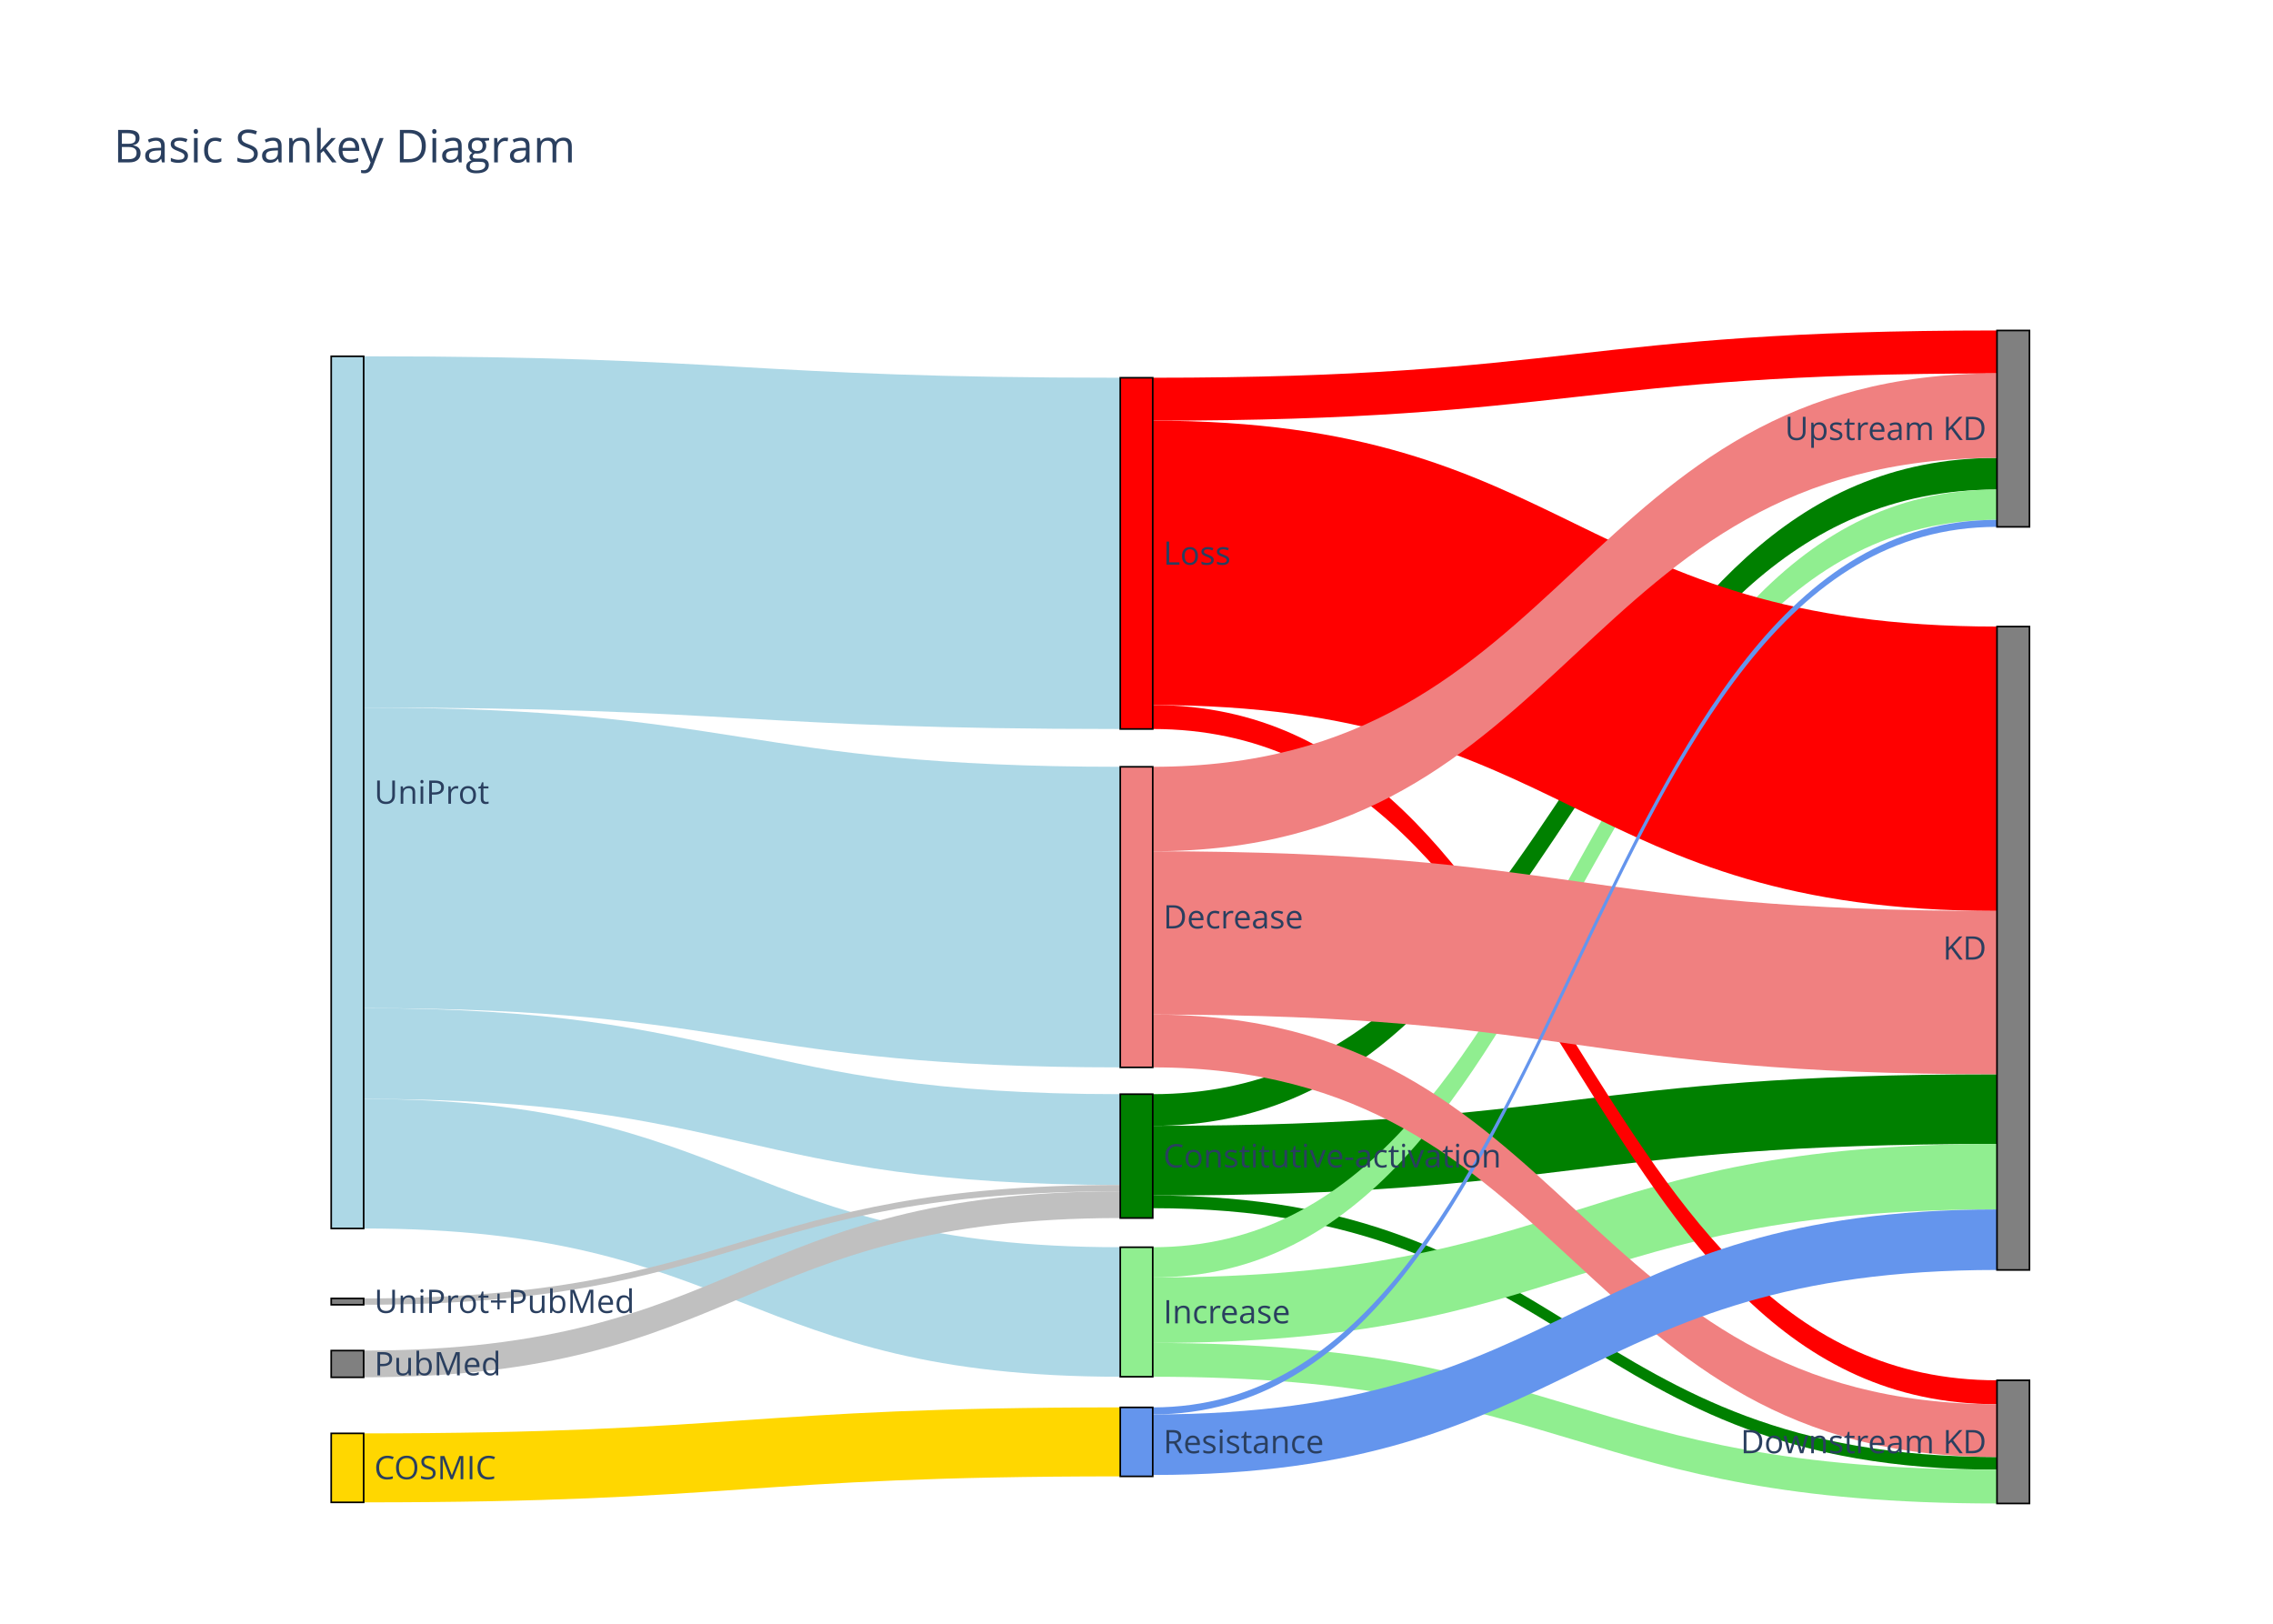
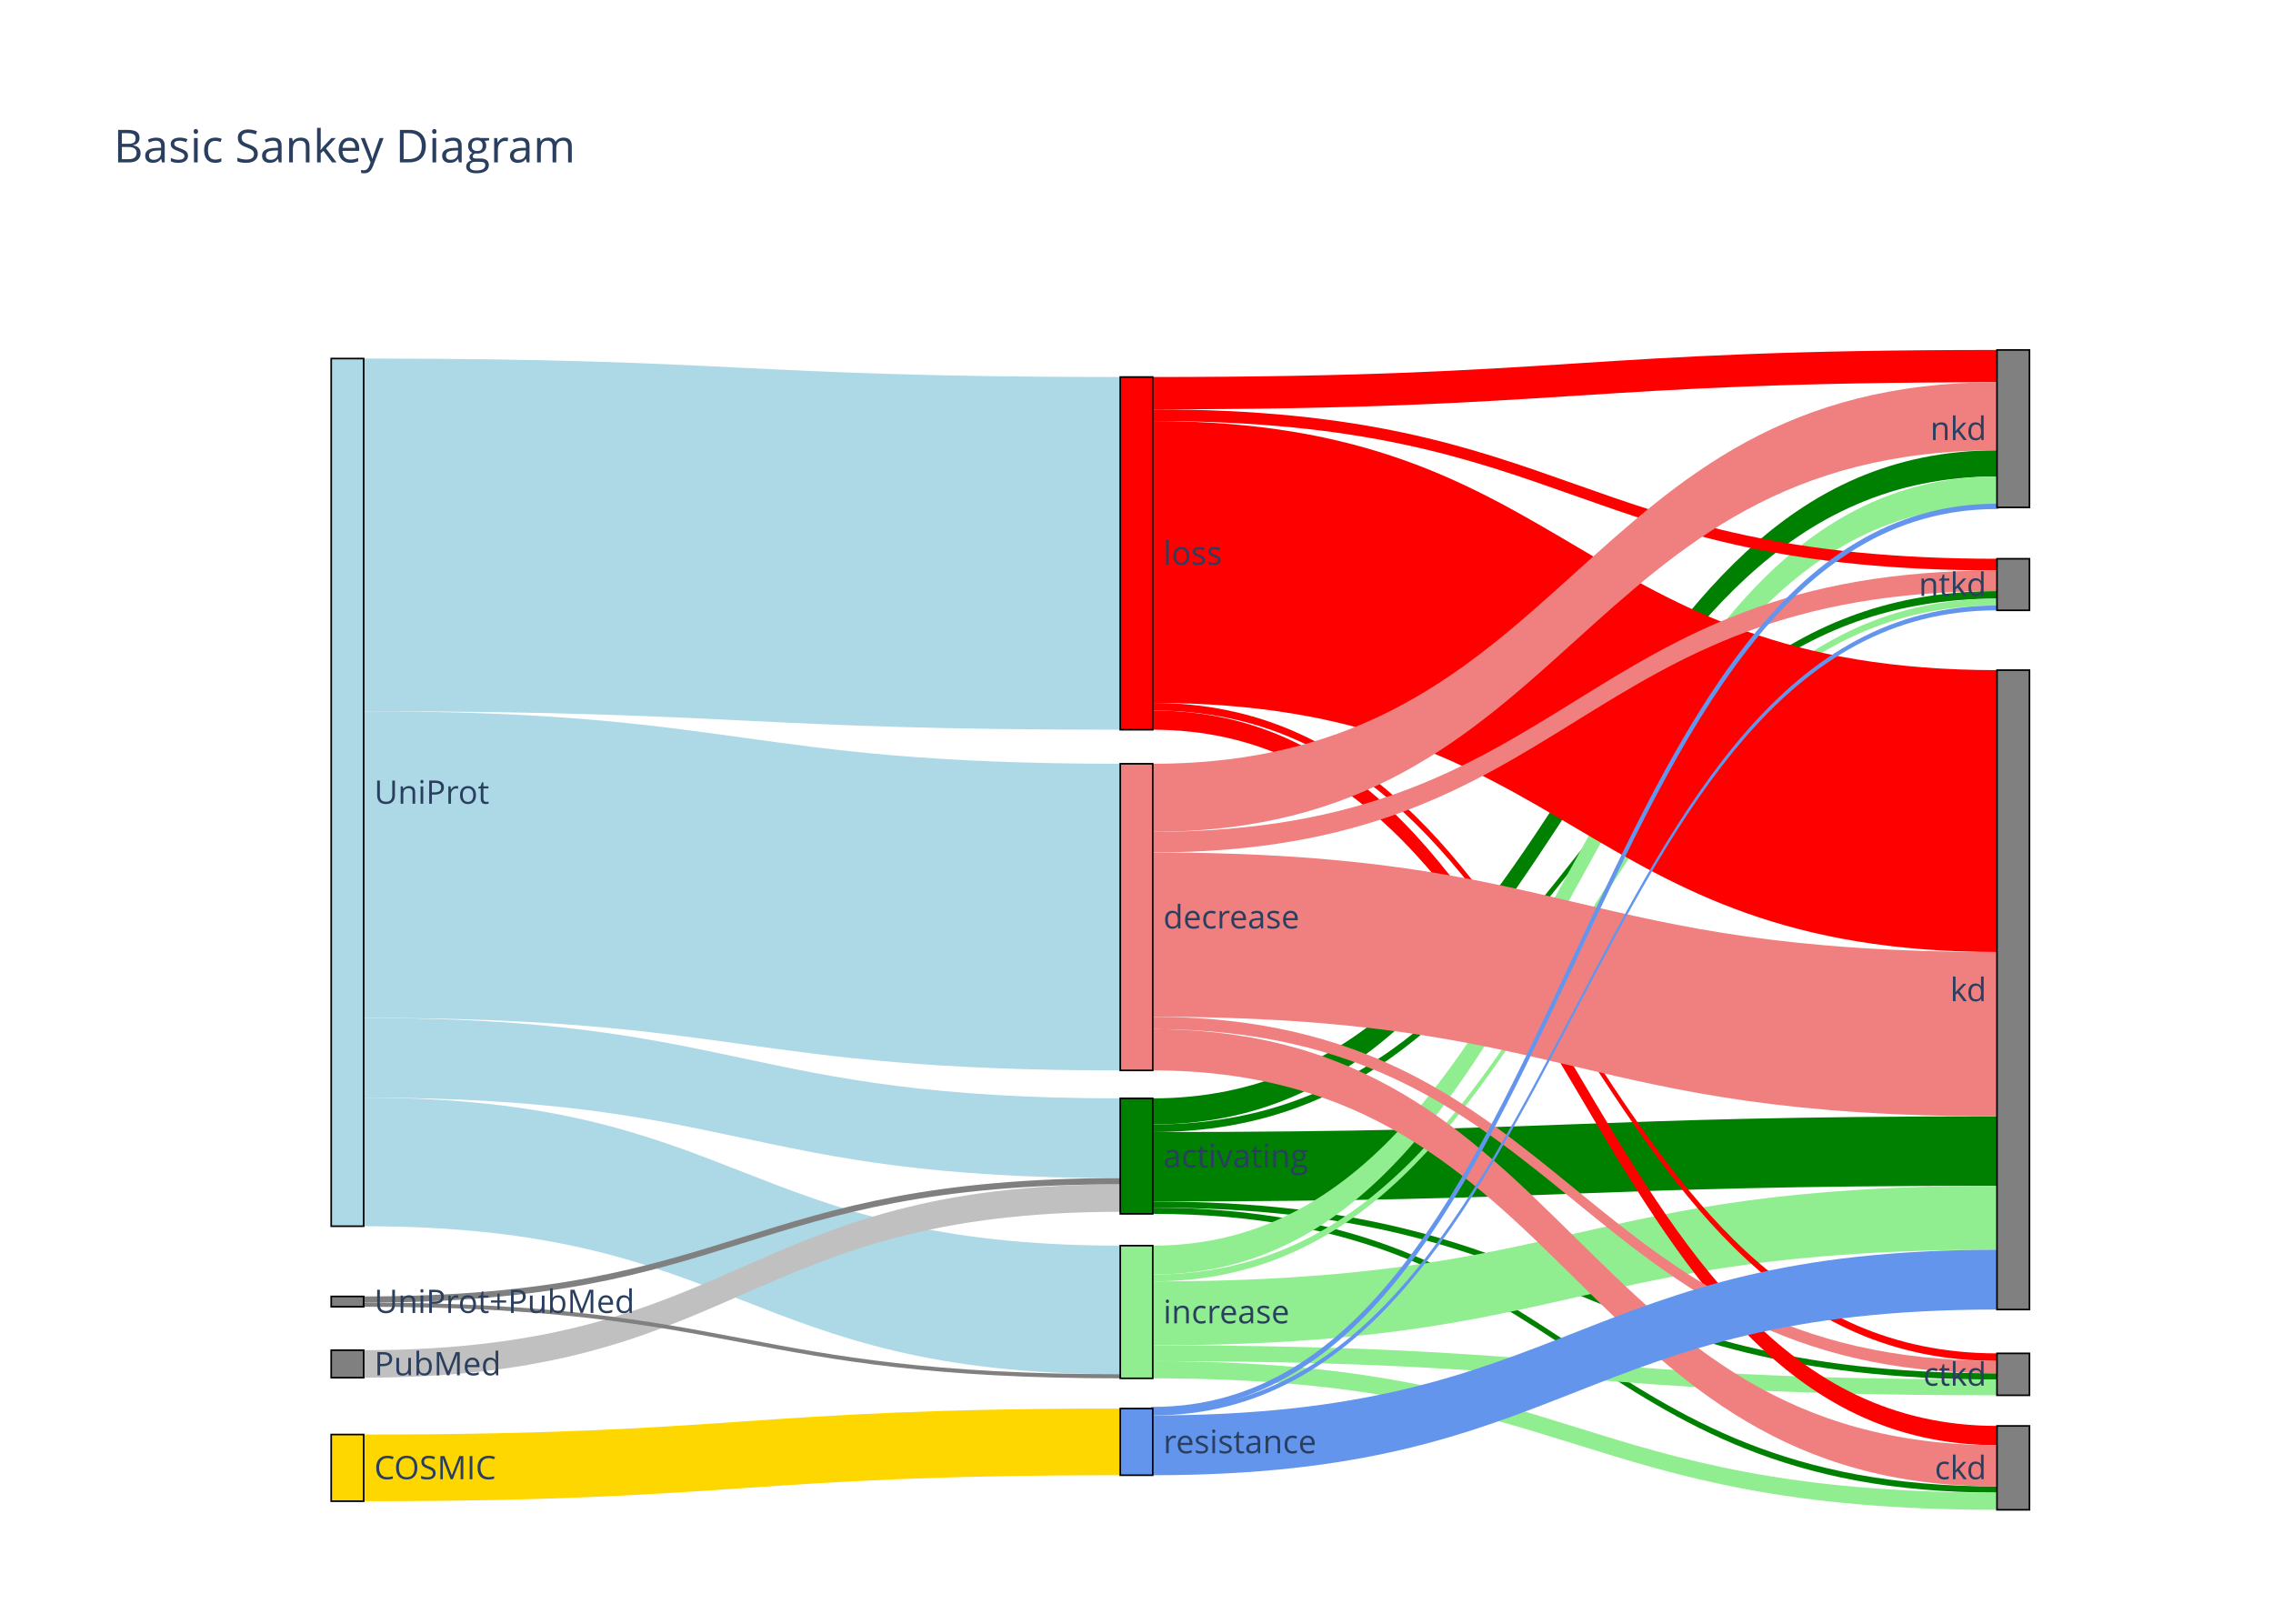
<svg xmlns="http://www.w3.org/2000/svg" class="main-svg" width="700" height="500" style="" viewBox="0 0 700 500">
  <rect x="0" y="0" width="700" height="500" style="fill: rgb(255, 255, 255); fill-opacity: 1;" />
-   <defs id="defs-1b9a9c">
+   <defs id="defs-097204">
    <g class="clips" />
    <g class="gradients" />
    <g class="patterns" />
  </defs>
  <g class="bglayer" />
  <g class="layer-below">
    <g class="imagelayer" />
    <g class="shapelayer" />
  </g>
  <g class="cartesianlayer" />
  <g class="polarlayer" />
  <g class="smithlayer" />
  <g class="ternarylayer" />
  <g class="geolayer" />
  <g class="funnelarealayer" />
  <g class="pielayer" />
  <g class="iciclelayer" />
  <g class="treemaplayer" />
  <g class="sunburstlayer" />
  <g class="glimages" />
  <g class="sankey" transform="translate(80,100)matrix(1 0 0 1 0 0)" style="box-sizing: content-box; position: absolute; left: 0px; shape-rendering: geometricprecision; pointer-events: auto;">
    <g class="sankey-links" style="fill: none;">
-       <path class="sankey-link" d="M32,341.379C148.5,341.379 148.5,333.379 265,333.379L265,354.621C148.5,354.621 148.5,362.621 32,362.621Z" style="stroke: rgb(68, 68, 68); stroke-opacity: 1; fill: rgb(255, 215, 0); fill-opacity: 1; stroke-width: 0; opacity: 1;" />
-       <path class="sankey-link" d="M32,210.438C148.5,210.438 148.5,236.925 265,236.925L265,264.887C148.5,264.887 148.5,238.4 32,238.4Z" style="stroke: rgb(68, 68, 68); stroke-opacity: 1; fill: rgb(173, 216, 230); fill-opacity: 1; stroke-width: 0; opacity: 1;" />
-       <path class="sankey-link" d="M32,238.4C148.5,238.4 148.5,284.058 265,284.058L265,323.942C148.5,323.942 148.5,278.285 32,278.285Z" style="stroke: rgb(68, 68, 68); stroke-opacity: 1; fill: rgb(173, 216, 230); fill-opacity: 1; stroke-width: 0; opacity: 1;" />
-       <path class="sankey-link" d="M32,9.715C148.5,9.715 148.5,16.318 265,16.318L265,124.482C148.5,124.482 148.5,117.88 32,117.88Z" style="stroke: rgb(68, 68, 68); stroke-opacity: 1; fill: rgb(173, 216, 230); fill-opacity: 1; stroke-width: 0; opacity: 1;" />
-       <path class="sankey-link" d="M32,117.88C148.5,117.88 148.5,136.121 265,136.121L265,228.679C148.5,228.679 148.5,210.438 32,210.438Z" style="stroke: rgb(68, 68, 68); stroke-opacity: 1; fill: rgb(173, 216, 230); fill-opacity: 1; stroke-width: 0; opacity: 1;" />
-       <path class="sankey-link" d="M32,315.882C148.5,315.882 148.5,266.838 265,266.838L265,275.075C148.5,275.075 148.5,324.118 32,324.118Z" style="stroke: rgb(68, 68, 68); stroke-opacity: 1; fill: rgb(192, 192, 192); fill-opacity: 1; stroke-width: 0; opacity: 1;" />
-       <path class="sankey-link" d="M32,299.825C148.5,299.825 148.5,264.887 265,264.887L265,266.838C148.5,266.838 148.5,301.775 32,301.775Z" style="stroke: rgb(68, 68, 68); stroke-opacity: 1; fill: rgb(192, 192, 192); fill-opacity: 1; stroke-width: 0; opacity: 1;" />
-       <path class="sankey-link" d="M275,236.925C405,236.925 405,40.996 535,40.996L535,50.75C405,50.75 405,246.679 275,246.679Z" style="stroke: rgb(68, 68, 68); stroke-opacity: 1; fill: rgb(0, 128, 0); fill-opacity: 1; stroke-width: 0; opacity: 1;" />
-       <path class="sankey-link" d="M275,246.679C405,246.679 405,230.801 535,230.801L535,252.26C405,252.26 405,268.139 275,268.139Z" style="stroke: rgb(68, 68, 68); stroke-opacity: 1; fill: rgb(0, 128, 0); fill-opacity: 1; stroke-width: 0; opacity: 1;" />
-       <path class="sankey-link" d="M275,268.139C405,268.139 405,348.66 535,348.66L535,352.562C405,352.562 405,272.04 275,272.04Z" style="stroke: rgb(68, 68, 68); stroke-opacity: 1; fill: rgb(0, 128, 0); fill-opacity: 1; stroke-width: 0; opacity: 1;" />
-       <path class="sankey-link" d="M275,284.058C405,284.058 405,50.75 535,50.75L535,60.071C405,60.071 405,293.379 275,293.379Z" style="stroke: rgb(68, 68, 68); stroke-opacity: 1; fill: rgb(144, 238, 144); fill-opacity: 1; stroke-width: 0; opacity: 1;" />
-       <path class="sankey-link" d="M275,293.379C405,293.379 405,252.26 535,252.26L535,272.419C405,272.419 405,313.538 275,313.538Z" style="stroke: rgb(68, 68, 68); stroke-opacity: 1; fill: rgb(144, 238, 144); fill-opacity: 1; stroke-width: 0; opacity: 1;" />
-       <path class="sankey-link" d="M275,313.538C405,313.538 405,352.562 535,352.562L535,362.967C405,362.967 405,323.942 275,323.942Z" style="stroke: rgb(68, 68, 68); stroke-opacity: 1; fill: rgb(144, 238, 144); fill-opacity: 1; stroke-width: 0; opacity: 1;" />
-       <path class="sankey-link" d="M275,16.318C405,16.318 405,1.762 535,1.762L535,14.984C405,14.984 405,29.54 275,29.54Z" style="stroke: rgb(68, 68, 68); stroke-opacity: 1; fill: rgb(255, 0, 0); fill-opacity: 1; stroke-width: 0; opacity: 1;" />
-       <path class="sankey-link" d="M275,29.54C405,29.54 405,92.939 535,92.939L535,180.512C405,180.512 405,117.112 275,117.112Z" style="stroke: rgb(68, 68, 68); stroke-opacity: 1; fill: rgb(255, 0, 0); fill-opacity: 1; stroke-width: 0; opacity: 1;" />
-       <path class="sankey-link" d="M275,117.112C405,117.112 405,325.033 535,325.033L535,332.403C405,332.403 405,124.482 275,124.482Z" style="stroke: rgb(68, 68, 68); stroke-opacity: 1; fill: rgb(255, 0, 0); fill-opacity: 1; stroke-width: 0; opacity: 1;" />
-       <path class="sankey-link" d="M275,136.121C405,136.121 405,14.984 535,14.984L535,40.996C405,40.996 405,162.133 275,162.133Z" style="stroke: rgb(68, 68, 68); stroke-opacity: 1; fill: rgb(240, 128, 128); fill-opacity: 1; stroke-width: 0; opacity: 1;" />
-       <path class="sankey-link" d="M275,162.133C405,162.133 405,180.512 535,180.512L535,230.801C405,230.801 405,212.422 275,212.422Z" style="stroke: rgb(68, 68, 68); stroke-opacity: 1; fill: rgb(240, 128, 128); fill-opacity: 1; stroke-width: 0; opacity: 1;" />
-       <path class="sankey-link" d="M275,212.422C405,212.422 405,332.403 535,332.403L535,348.66C405,348.66 405,228.679 275,228.679Z" style="stroke: rgb(68, 68, 68); stroke-opacity: 1; fill: rgb(240, 128, 128); fill-opacity: 1; stroke-width: 0; opacity: 1;" />
-       <path class="sankey-link" d="M275,333.379C405,333.379 405,60.071 535,60.071L535,62.238C405,62.238 405,335.546 275,335.546Z" style="stroke: rgb(68, 68, 68); stroke-opacity: 1; fill: rgb(100, 149, 237); fill-opacity: 1; stroke-width: 0; opacity: 1;" />
-       <path class="sankey-link" d="M275,335.546C405,335.546 405,272.419 535,272.419L535,291.061C405,291.061 405,354.188 275,354.188Z" style="stroke: rgb(68, 68, 68); stroke-opacity: 1; fill: rgb(100, 149, 237); fill-opacity: 1; stroke-width: 0; opacity: 1;" />
+       <path class="sankey-link" d="M32,341.732C148.5,341.732 148.5,333.732 265,333.732L265,354.268C148.5,354.268 148.5,362.268 32,362.268Z" style="stroke: rgb(68, 68, 68); stroke-opacity: 1; fill: rgb(255, 215, 0); fill-opacity: 1; stroke-width: 0; opacity: 1;" />
+       <path class="sankey-link" d="M32,213.442C148.5,213.442 148.5,238.216 265,238.216L265,262.775C148.5,262.775 148.5,238.001 32,238.001Z" style="stroke: rgb(68, 68, 68); stroke-opacity: 1; fill: rgb(173, 216, 230); fill-opacity: 1; stroke-width: 0; opacity: 1;" />
+       <path class="sankey-link" d="M32,238.001C148.5,238.001 148.5,283.57 265,283.57L265,323.16C148.5,323.16 148.5,277.592 32,277.592Z" style="stroke: rgb(68, 68, 68); stroke-opacity: 1; fill: rgb(173, 216, 230); fill-opacity: 1; stroke-width: 0; opacity: 1;" />
+       <path class="sankey-link" d="M32,10.408C148.5,10.408 148.5,16.095 265,16.095L265,124.705C148.5,124.705 148.5,119.018 32,119.018Z" style="stroke: rgb(68, 68, 68); stroke-opacity: 1; fill: rgb(173, 216, 230); fill-opacity: 1; stroke-width: 0; opacity: 1;" />
+       <path class="sankey-link" d="M32,119.018C148.5,119.018 148.5,135.188 265,135.188L265,229.612C148.5,229.612 148.5,213.442 32,213.442Z" style="stroke: rgb(68, 68, 68); stroke-opacity: 1; fill: rgb(173, 216, 230); fill-opacity: 1; stroke-width: 0; opacity: 1;" />
+       <path class="sankey-link" d="M32,315.766C148.5,315.766 148.5,264.68 265,264.68L265,273.149C148.5,273.149 148.5,324.234 32,324.234Z" style="stroke: rgb(68, 68, 68); stroke-opacity: 1; fill: rgb(192, 192, 192); fill-opacity: 1; stroke-width: 0; opacity: 1;" />
+       <path class="sankey-link" d="M32,299.212C148.5,299.212 148.5,262.775 265,262.775L265,264.68C148.5,264.68 148.5,301.118 32,301.118Z" style="stroke: rgb(68, 68, 68); stroke-opacity: 1; fill: rgb(128, 128, 128); fill-opacity: 1; stroke-width: 0; opacity: 1;" />
+       <path class="sankey-link" d="M32,301.118C148.5,301.118 148.5,323.16 265,323.16L265,324.43C148.5,324.43 148.5,302.388 32,302.388Z" style="stroke: rgb(68, 68, 68); stroke-opacity: 1; fill: rgb(128, 128, 128); fill-opacity: 1; stroke-width: 0; opacity: 1;" />
+       <path class="sankey-link" d="M275,238.216C405,238.216 405,38.669 535,38.669L535,46.714C405,46.714 405,246.261 275,246.261Z" style="stroke: rgb(68, 68, 68); stroke-opacity: 1; fill: rgb(0, 128, 0); fill-opacity: 1; stroke-width: 0; opacity: 1;" />
+       <path class="sankey-link" d="M275,246.261C405,246.261 405,82.011 535,82.011L535,84.34C405,84.34 405,248.59 275,248.59Z" style="stroke: rgb(68, 68, 68); stroke-opacity: 1; fill: rgb(0, 128, 0); fill-opacity: 1; stroke-width: 0; opacity: 1;" />
+       <path class="sankey-link" d="M275,248.59C405,248.59 405,243.756 535,243.756L535,265.139C405,265.139 405,269.973 275,269.973Z" style="stroke: rgb(68, 68, 68); stroke-opacity: 1; fill: rgb(0, 128, 0); fill-opacity: 1; stroke-width: 0; opacity: 1;" />
+       <path class="sankey-link" d="M275,269.973C405,269.973 405,322.882 535,322.882L535,324.788C405,324.788 405,271.879 275,271.879Z" style="stroke: rgb(68, 68, 68); stroke-opacity: 1; fill: rgb(0, 128, 0); fill-opacity: 1; stroke-width: 0; opacity: 1;" />
+       <path class="sankey-link" d="M275,271.879C405,271.879 405,357.716 535,357.716L535,359.622C405,359.622 405,273.784 275,273.784Z" style="stroke: rgb(68, 68, 68); stroke-opacity: 1; fill: rgb(0, 128, 0); fill-opacity: 1; stroke-width: 0; opacity: 1;" />
+       <path class="sankey-link" d="M275,283.57C405,283.57 405,46.714 535,46.714L535,55.606C405,55.606 405,292.462 275,292.462Z" style="stroke: rgb(68, 68, 68); stroke-opacity: 1; fill: rgb(144, 238, 144); fill-opacity: 1; stroke-width: 0; opacity: 1;" />
+       <path class="sankey-link" d="M275,292.462C405,292.462 405,84.34 535,84.34L535,86.457C405,86.457 405,294.579 275,294.579Z" style="stroke: rgb(68, 68, 68); stroke-opacity: 1; fill: rgb(144, 238, 144); fill-opacity: 1; stroke-width: 0; opacity: 1;" />
+       <path class="sankey-link" d="M275,294.579C405,294.579 405,265.139 535,265.139L535,284.828C405,284.828 405,314.268 275,314.268Z" style="stroke: rgb(68, 68, 68); stroke-opacity: 1; fill: rgb(144, 238, 144); fill-opacity: 1; stroke-width: 0; opacity: 1;" />
+       <path class="sankey-link" d="M275,314.268C405,314.268 405,324.788 535,324.788L535,329.657C405,329.657 405,319.138 275,319.138Z" style="stroke: rgb(68, 68, 68); stroke-opacity: 1; fill: rgb(144, 238, 144); fill-opacity: 1; stroke-width: 0; opacity: 1;" />
+       <path class="sankey-link" d="M275,319.138C405,319.138 405,359.622 535,359.622L535,364.915C405,364.915 405,324.43 275,324.43Z" style="stroke: rgb(68, 68, 68); stroke-opacity: 1; fill: rgb(144, 238, 144); fill-opacity: 1; stroke-width: 0; opacity: 1;" />
+       <path class="sankey-link" d="M275,16.095C405,16.095 405,7.759 535,7.759L535,17.709C405,17.709 405,26.046 275,26.046Z" style="stroke: rgb(68, 68, 68); stroke-opacity: 1; fill: rgb(255, 0, 0); fill-opacity: 1; stroke-width: 0; opacity: 1;" />
+       <path class="sankey-link" d="M275,26.046C405,26.046 405,72.061 535,72.061L535,75.66C405,75.66 405,29.645 275,29.645Z" style="stroke: rgb(68, 68, 68); stroke-opacity: 1; fill: rgb(255, 0, 0); fill-opacity: 1; stroke-width: 0; opacity: 1;" />
+       <path class="sankey-link" d="M275,29.645C405,29.645 405,106.353 535,106.353L535,193.156C405,193.156 405,116.448 275,116.448Z" style="stroke: rgb(68, 68, 68); stroke-opacity: 1; fill: rgb(255, 0, 0); fill-opacity: 1; stroke-width: 0; opacity: 1;" />
+       <path class="sankey-link" d="M275,116.448C405,116.448 405,316.743 535,316.743L535,319.072C405,319.072 405,118.777 275,118.777Z" style="stroke: rgb(68, 68, 68); stroke-opacity: 1; fill: rgb(255, 0, 0); fill-opacity: 1; stroke-width: 0; opacity: 1;" />
+       <path class="sankey-link" d="M275,118.777C405,118.777 405,339.085 535,339.085L535,345.013C405,345.013 405,124.705 275,124.705Z" style="stroke: rgb(68, 68, 68); stroke-opacity: 1; fill: rgb(255, 0, 0); fill-opacity: 1; stroke-width: 0; opacity: 1;" />
+       <path class="sankey-link" d="M275,135.188C405,135.188 405,17.709 535,17.709L535,38.669C405,38.669 405,156.147 275,156.147Z" style="stroke: rgb(68, 68, 68); stroke-opacity: 1; fill: rgb(240, 128, 128); fill-opacity: 1; stroke-width: 0; opacity: 1;" />
+       <path class="sankey-link" d="M275,156.147C405,156.147 405,75.66 535,75.66L535,82.011C405,82.011 405,162.499 275,162.499Z" style="stroke: rgb(68, 68, 68); stroke-opacity: 1; fill: rgb(240, 128, 128); fill-opacity: 1; stroke-width: 0; opacity: 1;" />
+       <path class="sankey-link" d="M275,162.499C405,162.499 405,193.156 535,193.156L535,243.756C405,243.756 405,213.099 275,213.099Z" style="stroke: rgb(68, 68, 68); stroke-opacity: 1; fill: rgb(240, 128, 128); fill-opacity: 1; stroke-width: 0; opacity: 1;" />
+       <path class="sankey-link" d="M275,213.099C405,213.099 405,319.072 535,319.072L535,322.882C405,322.882 405,216.91 275,216.91Z" style="stroke: rgb(68, 68, 68); stroke-opacity: 1; fill: rgb(240, 128, 128); fill-opacity: 1; stroke-width: 0; opacity: 1;" />
+       <path class="sankey-link" d="M275,216.91C405,216.91 405,345.013 535,345.013L535,357.716C405,357.716 405,229.612 275,229.612Z" style="stroke: rgb(68, 68, 68); stroke-opacity: 1; fill: rgb(240, 128, 128); fill-opacity: 1; stroke-width: 0; opacity: 1;" />
+       <path class="sankey-link" d="M275,333.732C405,333.732 405,55.606 535,55.606L535,56.241C405,56.241 405,334.367 275,334.367Z" style="stroke: rgb(100, 149, 237); stroke-opacity: 1; fill: rgb(100, 149, 237); fill-opacity: 1; stroke-width: 1; opacity: 1;" />
+       <path class="sankey-link" d="M275,334.367C405,334.367 405,86.457 535,86.457L535,87.939C405,87.939 405,335.849 275,335.849Z" style="stroke: rgb(68, 68, 68); stroke-opacity: 1; fill: rgb(100, 149, 237); fill-opacity: 1; stroke-width: 0; opacity: 1;" />
+       <path class="sankey-link" d="M275,335.849C405,335.849 405,284.828 535,284.828L535,303.247C405,303.247 405,354.268 275,354.268Z" style="stroke: rgb(68, 68, 68); stroke-opacity: 1; fill: rgb(100, 149, 237); fill-opacity: 1; stroke-width: 0; opacity: 1;" />
    </g>
    <g class="sankey-node-set" style="cursor: move;">
-       <g class="sankey-node" transform="translate(22.000,341.379)" style="opacity: 1;">
-         <rect class="node-rect" width="10" height="21.243" style="stroke-width: 0.5; stroke: rgb(0, 0, 0); stroke-opacity: 1; fill: rgb(255, 215, 0); fill-opacity: 1;" />
-         <text class="node-label" data-notex="1" x="0" y="0" text-anchor="start" transform="translate(13.25,14.12139)" style="cursor: default; font-family: 'Open Sans', verdana, arial, sans-serif; font-size: 10px; fill: rgb(42, 63, 95); fill-opacity: 1; white-space: pre; text-shadow: white 1px 1px 1px, white -1px -1px 1px, white 1px -1px 1px, white -1px 1px 1px;">COSMIC</text>
+       <g class="sankey-node" transform="translate(22.000,341.732)" style="opacity: 1;">
+         <rect class="node-rect" width="10" height="20.536" style="stroke-width: 0.5; stroke: rgb(0, 0, 0); stroke-opacity: 1; fill: rgb(255, 215, 0); fill-opacity: 1;" />
+         <text class="node-label" data-notex="1" x="0" y="0" text-anchor="start" transform="translate(13.25,13.76817)" style="cursor: default; font-family: 'Open Sans', verdana, arial, sans-serif; font-size: 10px; fill: rgb(42, 63, 95); fill-opacity: 1; white-space: pre; text-shadow: white 1px 1px 1px, white -1px -1px 1px, white 1px -1px 1px, white -1px 1px 1px;">COSMIC</text>
      </g>
-       <g class="sankey-node" transform="translate(22.000,9.715)" style="opacity: 1;">
-         <rect class="node-rect" width="10" height="268.569" style="stroke-width: 0.5; stroke: rgb(0, 0, 0); stroke-opacity: 1; fill: rgb(173, 216, 230); fill-opacity: 1;" />
-         <text class="node-label" data-notex="1" x="0" y="0" text-anchor="start" transform="translate(13.25,137.7847)" style="cursor: default; font-family: 'Open Sans', verdana, arial, sans-serif; font-size: 10px; fill: rgb(42, 63, 95); fill-opacity: 1; white-space: pre; text-shadow: white 1px 1px 1px, white -1px -1px 1px, white 1px -1px 1px, white -1px 1px 1px;">UniProt</text>
+       <g class="sankey-node" transform="translate(22.000,10.408)" style="opacity: 1;">
+         <rect class="node-rect" width="10" height="267.184" style="stroke-width: 0.5; stroke: rgb(0, 0, 0); stroke-opacity: 1; fill: rgb(173, 216, 230); fill-opacity: 1;" />
+         <text class="node-label" data-notex="1" x="0" y="0" text-anchor="start" transform="translate(13.25,137.0921)" style="cursor: default; font-family: 'Open Sans', verdana, arial, sans-serif; font-size: 10px; fill: rgb(42, 63, 95); fill-opacity: 1; white-space: pre; text-shadow: white 1px 1px 1px, white -1px -1px 1px, white 1px -1px 1px, white -1px 1px 1px;">UniProt</text>
      </g>
-       <g class="sankey-node" transform="translate(22.000,315.882)" style="opacity: 1;">
-         <rect class="node-rect" width="10" height="8.237" style="stroke-width: 0.5; stroke: rgb(0, 0, 0); stroke-opacity: 1; fill: rgb(128, 128, 128); fill-opacity: 1;" />
-         <text class="node-label" data-notex="1" x="0" y="0" text-anchor="start" transform="translate(13.25,7.618497)" style="cursor: default; font-family: 'Open Sans', verdana, arial, sans-serif; font-size: 10px; fill: rgb(42, 63, 95); fill-opacity: 1; white-space: pre; text-shadow: white 1px 1px 1px, white -1px -1px 1px, white 1px -1px 1px, white -1px 1px 1px;">PubMed</text>
+       <g class="sankey-node" transform="translate(22.000,315.766)" style="opacity: 1;">
+         <rect class="node-rect" width="10" height="8.469" style="stroke-width: 0.5; stroke: rgb(0, 0, 0); stroke-opacity: 1; fill: rgb(128, 128, 128); fill-opacity: 1;" />
+         <text class="node-label" data-notex="1" x="0" y="0" text-anchor="start" transform="translate(13.25,7.734298)" style="cursor: default; font-family: 'Open Sans', verdana, arial, sans-serif; font-size: 10px; fill: rgb(42, 63, 95); fill-opacity: 1; white-space: pre; text-shadow: white 1px 1px 1px, white -1px -1px 1px, white 1px -1px 1px, white -1px 1px 1px;">PubMed</text>
      </g>
-       <g class="sankey-node" transform="translate(22.000,299.825)" style="opacity: 1;">
-         <rect class="node-rect" width="10" height="1.951" style="stroke-width: 0.5; stroke: rgb(0, 0, 0); stroke-opacity: 1; fill: rgb(128, 128, 128); fill-opacity: 1;" />
-         <text class="node-label" data-notex="1" x="0" y="0" text-anchor="start" transform="translate(13.25,4.475434)" style="cursor: default; font-family: 'Open Sans', verdana, arial, sans-serif; font-size: 10px; fill: rgb(42, 63, 95); fill-opacity: 1; white-space: pre; text-shadow: white 1px 1px 1px, white -1px -1px 1px, white 1px -1px 1px, white -1px 1px 1px;">UniProt+PubMed</text>
+       <g class="sankey-node" transform="translate(22.000,299.212)" style="opacity: 1;">
+         <rect class="node-rect" width="10" height="3.176" style="stroke-width: 0.5; stroke: rgb(0, 0, 0); stroke-opacity: 1; fill: rgb(128, 128, 128); fill-opacity: 1;" />
+         <text class="node-label" data-notex="1" x="0" y="0" text-anchor="start" transform="translate(13.25,5.087862)" style="cursor: default; font-family: 'Open Sans', verdana, arial, sans-serif; font-size: 10px; fill: rgb(42, 63, 95); fill-opacity: 1; white-space: pre; text-shadow: white 1px 1px 1px, white -1px -1px 1px, white 1px -1px 1px, white -1px 1px 1px;">UniProt+PubMed</text>
      </g>
-       <g class="sankey-node" transform="translate(265.000,236.925)" style="opacity: 1;">
-         <rect class="node-rect" width="10" height="38.15" style="stroke-width: 0.5; stroke: rgb(0, 0, 0); stroke-opacity: 1; fill: rgb(0, 128, 0); fill-opacity: 1;" />
-         <text class="node-label" data-notex="1" x="0" y="0" text-anchor="start" transform="translate(13.25,22.57514)" style="cursor: default; font-family: 'Open Sans', verdana, arial, sans-serif; font-size: 10px; fill: rgb(42, 63, 95); fill-opacity: 1; white-space: pre; text-shadow: white 1px 1px 1px, white -1px -1px 1px, white 1px -1px 1px, white -1px 1px 1px;">Constitutive-activation</text>
+       <g class="sankey-node" transform="translate(265.000,238.216)" style="opacity: 1;">
+         <rect class="node-rect" width="10" height="35.568" style="stroke-width: 0.5; stroke: rgb(0, 0, 0); stroke-opacity: 1; fill: rgb(0, 128, 0); fill-opacity: 1;" />
+         <text class="node-label" data-notex="1" x="0" y="0" text-anchor="start" transform="translate(13.25,21.28405)" style="cursor: default; font-family: 'Open Sans', verdana, arial, sans-serif; font-size: 10px; fill: rgb(42, 63, 95); fill-opacity: 1; white-space: pre; text-shadow: white 1px 1px 1px, white -1px -1px 1px, white 1px -1px 1px, white -1px 1px 1px;">activating</text>
      </g>
-       <g class="sankey-node" transform="translate(265.000,284.058)" style="opacity: 1;">
-         <rect class="node-rect" width="10" height="39.884" style="stroke-width: 0.5; stroke: rgb(0, 0, 0); stroke-opacity: 1; fill: rgb(144, 238, 144); fill-opacity: 1;" />
-         <text class="node-label" data-notex="1" x="0" y="0" text-anchor="start" transform="translate(13.25,23.4422)" style="cursor: default; font-family: 'Open Sans', verdana, arial, sans-serif; font-size: 10px; fill: rgb(42, 63, 95); fill-opacity: 1; white-space: pre; text-shadow: white 1px 1px 1px, white -1px -1px 1px, white 1px -1px 1px, white -1px 1px 1px;">Increase</text>
+       <g class="sankey-node" transform="translate(265.000,283.570)" style="opacity: 1;">
+         <rect class="node-rect" width="10" height="40.861" style="stroke-width: 0.5; stroke: rgb(0, 0, 0); stroke-opacity: 1; fill: rgb(144, 238, 144); fill-opacity: 1;" />
+         <text class="node-label" data-notex="1" x="0" y="0" text-anchor="start" transform="translate(13.25,23.93049)" style="cursor: default; font-family: 'Open Sans', verdana, arial, sans-serif; font-size: 10px; fill: rgb(42, 63, 95); fill-opacity: 1; white-space: pre; text-shadow: white 1px 1px 1px, white -1px -1px 1px, white 1px -1px 1px, white -1px 1px 1px;">increase</text>
      </g>
-       <g class="sankey-node" transform="translate(265.000,16.318)" style="opacity: 1;">
-         <rect class="node-rect" width="10" height="108.165" style="stroke-width: 0.5; stroke: rgb(0, 0, 0); stroke-opacity: 1; fill: rgb(255, 0, 0); fill-opacity: 1;" />
-         <text class="node-label" data-notex="1" x="0" y="0" text-anchor="start" transform="translate(13.25,57.58237)" style="cursor: default; font-family: 'Open Sans', verdana, arial, sans-serif; font-size: 10px; fill: rgb(42, 63, 95); fill-opacity: 1; white-space: pre; text-shadow: white 1px 1px 1px, white -1px -1px 1px, white 1px -1px 1px, white -1px 1px 1px;">Loss</text>
+       <g class="sankey-node" transform="translate(265.000,16.095)" style="opacity: 1;">
+         <rect class="node-rect" width="10" height="108.61" style="stroke-width: 0.5; stroke: rgb(0, 0, 0); stroke-opacity: 1; fill: rgb(255, 0, 0); fill-opacity: 1;" />
+         <text class="node-label" data-notex="1" x="0" y="0" text-anchor="start" transform="translate(13.25,57.80487)" style="cursor: default; font-family: 'Open Sans', verdana, arial, sans-serif; font-size: 10px; fill: rgb(42, 63, 95); fill-opacity: 1; white-space: pre; text-shadow: white 1px 1px 1px, white -1px -1px 1px, white 1px -1px 1px, white -1px 1px 1px;">loss</text>
      </g>
-       <g class="sankey-node" transform="translate(265.000,136.121)" style="opacity: 1;">
-         <rect class="node-rect" width="10" height="92.558" style="stroke-width: 0.5; stroke: rgb(0, 0, 0); stroke-opacity: 1; fill: rgb(240, 128, 128); fill-opacity: 1;" />
-         <text class="node-label" data-notex="1" x="0" y="0" text-anchor="start" transform="translate(13.25,49.7789)" style="cursor: default; font-family: 'Open Sans', verdana, arial, sans-serif; font-size: 10px; fill: rgb(42, 63, 95); fill-opacity: 1; white-space: pre; text-shadow: white 1px 1px 1px, white -1px -1px 1px, white 1px -1px 1px, white -1px 1px 1px;">Decrease</text>
+       <g class="sankey-node" transform="translate(265.000,135.188)" style="opacity: 1;">
+         <rect class="node-rect" width="10" height="94.425" style="stroke-width: 0.5; stroke: rgb(0, 0, 0); stroke-opacity: 1; fill: rgb(240, 128, 128); fill-opacity: 1;" />
+         <text class="node-label" data-notex="1" x="0" y="0" text-anchor="start" transform="translate(13.25,50.71242)" style="cursor: default; font-family: 'Open Sans', verdana, arial, sans-serif; font-size: 10px; fill: rgb(42, 63, 95); fill-opacity: 1; white-space: pre; text-shadow: white 1px 1px 1px, white -1px -1px 1px, white 1px -1px 1px, white -1px 1px 1px;">decrease</text>
      </g>
-       <g class="sankey-node" transform="translate(265.000,333.379)" style="opacity: 1;">
-         <rect class="node-rect" width="10" height="21.243" style="stroke-width: 0.5; stroke: rgb(0, 0, 0); stroke-opacity: 1; fill: rgb(100, 149, 237); fill-opacity: 1;" />
-         <text class="node-label" data-notex="1" x="0" y="0" text-anchor="start" transform="translate(13.25,14.12139)" style="cursor: default; font-family: 'Open Sans', verdana, arial, sans-serif; font-size: 10px; fill: rgb(42, 63, 95); fill-opacity: 1; white-space: pre; text-shadow: white 1px 1px 1px, white -1px -1px 1px, white 1px -1px 1px, white -1px 1px 1px;">Resistance</text>
+       <g class="sankey-node" transform="translate(265.000,333.732)" style="opacity: 1;">
+         <rect class="node-rect" width="10" height="20.536" style="stroke-width: 0.5; stroke: rgb(0, 0, 0); stroke-opacity: 1; fill: rgb(100, 149, 237); fill-opacity: 1;" />
+         <text class="node-label" data-notex="1" x="0" y="0" text-anchor="start" transform="translate(13.25,13.76817)" style="cursor: default; font-family: 'Open Sans', verdana, arial, sans-serif; font-size: 10px; fill: rgb(42, 63, 95); fill-opacity: 1; white-space: pre; text-shadow: white 1px 1px 1px, white -1px -1px 1px, white 1px -1px 1px, white -1px 1px 1px;">resistance</text>
      </g>
-       <g class="sankey-node" transform="translate(535.000,1.762)" style="opacity: 1;">
-         <rect class="node-rect" width="10" height="60.477" style="stroke-width: 0.5; stroke: rgb(0, 0, 0); stroke-opacity: 1; fill: rgb(128, 128, 128); fill-opacity: 1;" />
-         <text class="node-label" data-notex="1" x="0" y="0" text-anchor="end" transform="translate(-3.25,33.73844)" style="cursor: default; font-family: 'Open Sans', verdana, arial, sans-serif; font-size: 10px; fill: rgb(42, 63, 95); fill-opacity: 1; white-space: pre; text-shadow: white 1px 1px 1px, white -1px -1px 1px, white 1px -1px 1px, white -1px 1px 1px;">Upstream KD</text>
+       <g class="sankey-node" transform="translate(535.000,7.759)" style="opacity: 1;">
+         <rect class="node-rect" width="10" height="48.483" style="stroke-width: 0.5; stroke: rgb(0, 0, 0); stroke-opacity: 1; fill: rgb(128, 128, 128); fill-opacity: 1;" />
+         <text class="node-label" data-notex="1" x="0" y="0" text-anchor="end" transform="translate(-3.25,27.74135)" style="cursor: default; font-family: 'Open Sans', verdana, arial, sans-serif; font-size: 10px; fill: rgb(42, 63, 95); fill-opacity: 1; white-space: pre; text-shadow: white 1px 1px 1px, white -1px -1px 1px, white 1px -1px 1px, white -1px 1px 1px;">nkd</text>
      </g>
-       <g class="sankey-node" transform="translate(535.000,92.939)" style="opacity: 1;">
-         <rect class="node-rect" width="10" height="198.121" style="stroke-width: 0.5; stroke: rgb(0, 0, 0); stroke-opacity: 1; fill: rgb(128, 128, 128); fill-opacity: 1;" />
-         <text class="node-label" data-notex="1" x="0" y="0" text-anchor="end" transform="translate(-3.25,102.5607)" style="cursor: default; font-family: 'Open Sans', verdana, arial, sans-serif; font-size: 10px; fill: rgb(42, 63, 95); fill-opacity: 1; white-space: pre; text-shadow: white 1px 1px 1px, white -1px -1px 1px, white 1px -1px 1px, white -1px 1px 1px;">KD</text>
+       <g class="sankey-node" transform="translate(535.000,72.061)" style="opacity: 1;">
+         <rect class="node-rect" width="10" height="15.879" style="stroke-width: 0.5; stroke: rgb(0, 0, 0); stroke-opacity: 1; fill: rgb(128, 128, 128); fill-opacity: 1;" />
+         <text class="node-label" data-notex="1" x="0" y="0" text-anchor="end" transform="translate(-3.25,11.43931)" style="cursor: default; font-family: 'Open Sans', verdana, arial, sans-serif; font-size: 10px; fill: rgb(42, 63, 95); fill-opacity: 1; white-space: pre; text-shadow: white 1px 1px 1px, white -1px -1px 1px, white 1px -1px 1px, white -1px 1px 1px;">ntkd</text>
      </g>
-       <g class="sankey-node" transform="translate(535.000,325.033)" style="opacity: 1;">
-         <rect class="node-rect" width="10" height="37.934" style="stroke-width: 0.5; stroke: rgb(0, 0, 0); stroke-opacity: 1; fill: rgb(128, 128, 128); fill-opacity: 1;" />
-         <text class="node-label" data-notex="1" x="0" y="0" text-anchor="end" transform="translate(-3.25,22.46676)" style="cursor: default; font-family: 'Open Sans', verdana, arial, sans-serif; font-size: 10px; fill: rgb(42, 63, 95); fill-opacity: 1; white-space: pre; text-shadow: white 1px 1px 1px, white -1px -1px 1px, white 1px -1px 1px, white -1px 1px 1px;">Downstream KD</text>
+       <g class="sankey-node" transform="translate(535.000,106.353)" style="opacity: 1;">
+         <rect class="node-rect" width="10" height="196.895" style="stroke-width: 0.5; stroke: rgb(0, 0, 0); stroke-opacity: 1; fill: rgb(128, 128, 128); fill-opacity: 1;" />
+         <text class="node-label" data-notex="1" x="0" y="0" text-anchor="end" transform="translate(-3.25,101.9474)" style="cursor: default; font-family: 'Open Sans', verdana, arial, sans-serif; font-size: 10px; fill: rgb(42, 63, 95); fill-opacity: 1; white-space: pre; text-shadow: white 1px 1px 1px, white -1px -1px 1px, white 1px -1px 1px, white -1px 1px 1px;">kd</text>
+       </g>
+       <g class="sankey-node" transform="translate(535.000,316.743)" style="opacity: 1;">
+         <rect class="node-rect" width="10" height="12.915" style="stroke-width: 0.5; stroke: rgb(0, 0, 0); stroke-opacity: 1; fill: rgb(128, 128, 128); fill-opacity: 1;" />
+         <text class="node-label" data-notex="1" x="0" y="0" text-anchor="end" transform="translate(-3.25,9.957304)" style="cursor: default; font-family: 'Open Sans', verdana, arial, sans-serif; font-size: 10px; fill: rgb(42, 63, 95); fill-opacity: 1; white-space: pre; text-shadow: white 1px 1px 1px, white -1px -1px 1px, white 1px -1px 1px, white -1px 1px 1px;">ctkd</text>
+       </g>
+       <g class="sankey-node" transform="translate(535.000,339.085)" style="opacity: 1;">
+         <rect class="node-rect" width="10" height="25.829" style="stroke-width: 0.5; stroke: rgb(0, 0, 0); stroke-opacity: 1; fill: rgb(128, 128, 128); fill-opacity: 1;" />
+         <text class="node-label" data-notex="1" x="0" y="0" text-anchor="end" transform="translate(-3.25,16.41461)" style="cursor: default; font-family: 'Open Sans', verdana, arial, sans-serif; font-size: 10px; fill: rgb(42, 63, 95); fill-opacity: 1; white-space: pre; text-shadow: white 1px 1px 1px, white -1px -1px 1px, white 1px -1px 1px, white -1px 1px 1px;">ckd</text>
      </g>
    </g>
  </g>
-   <defs id="topdefs-1b9a9c">
+   <defs id="topdefs-097204">
    <g class="clips" />
  </defs>
  <g class="layer-above">
    <g class="imagelayer" />
    <g class="shapelayer" />
  </g>
  <g class="infolayer">
    <g class="g-gtitle">
      <text class="gtitle" x="35" y="50" text-anchor="start" dy="0em" style="font-family: 'Open Sans', verdana, arial, sans-serif; font-size: 14px; fill: rgb(42, 63, 95); opacity: 1; font-weight: normal; white-space: pre;">Basic Sankey Diagram</text>
    </g>
    <g class="first-render" />
  </g>
</svg>
